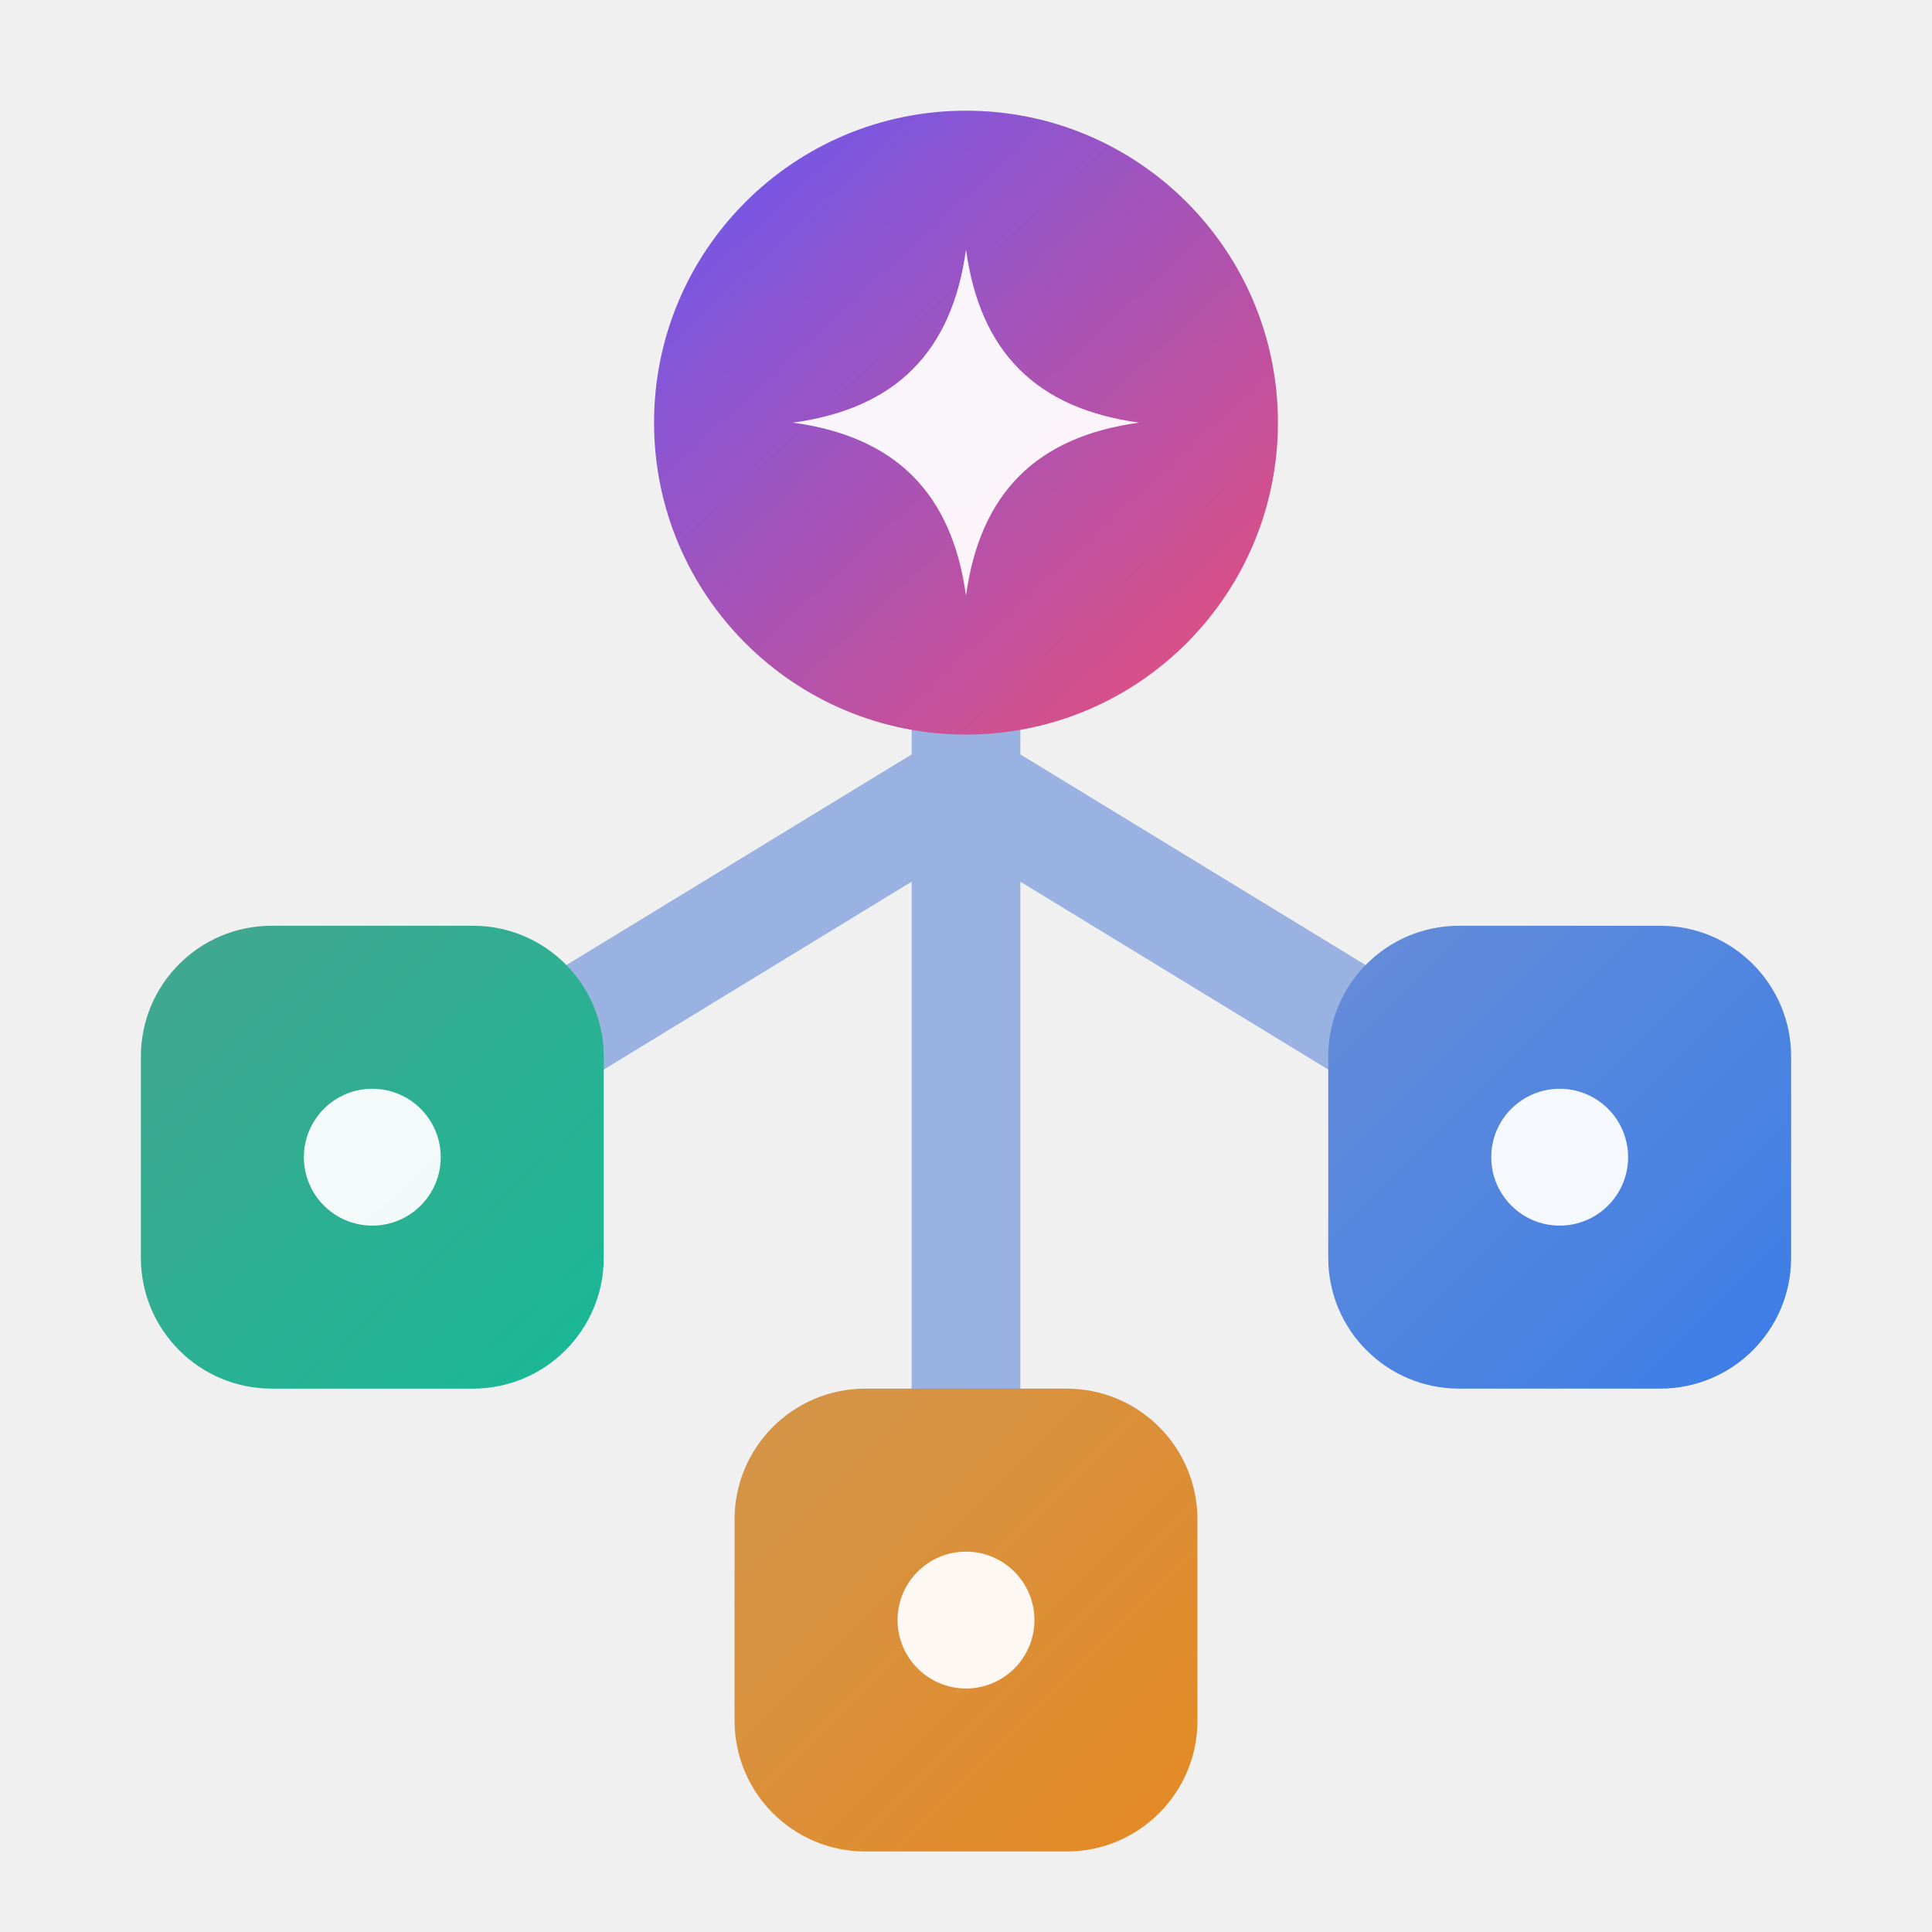
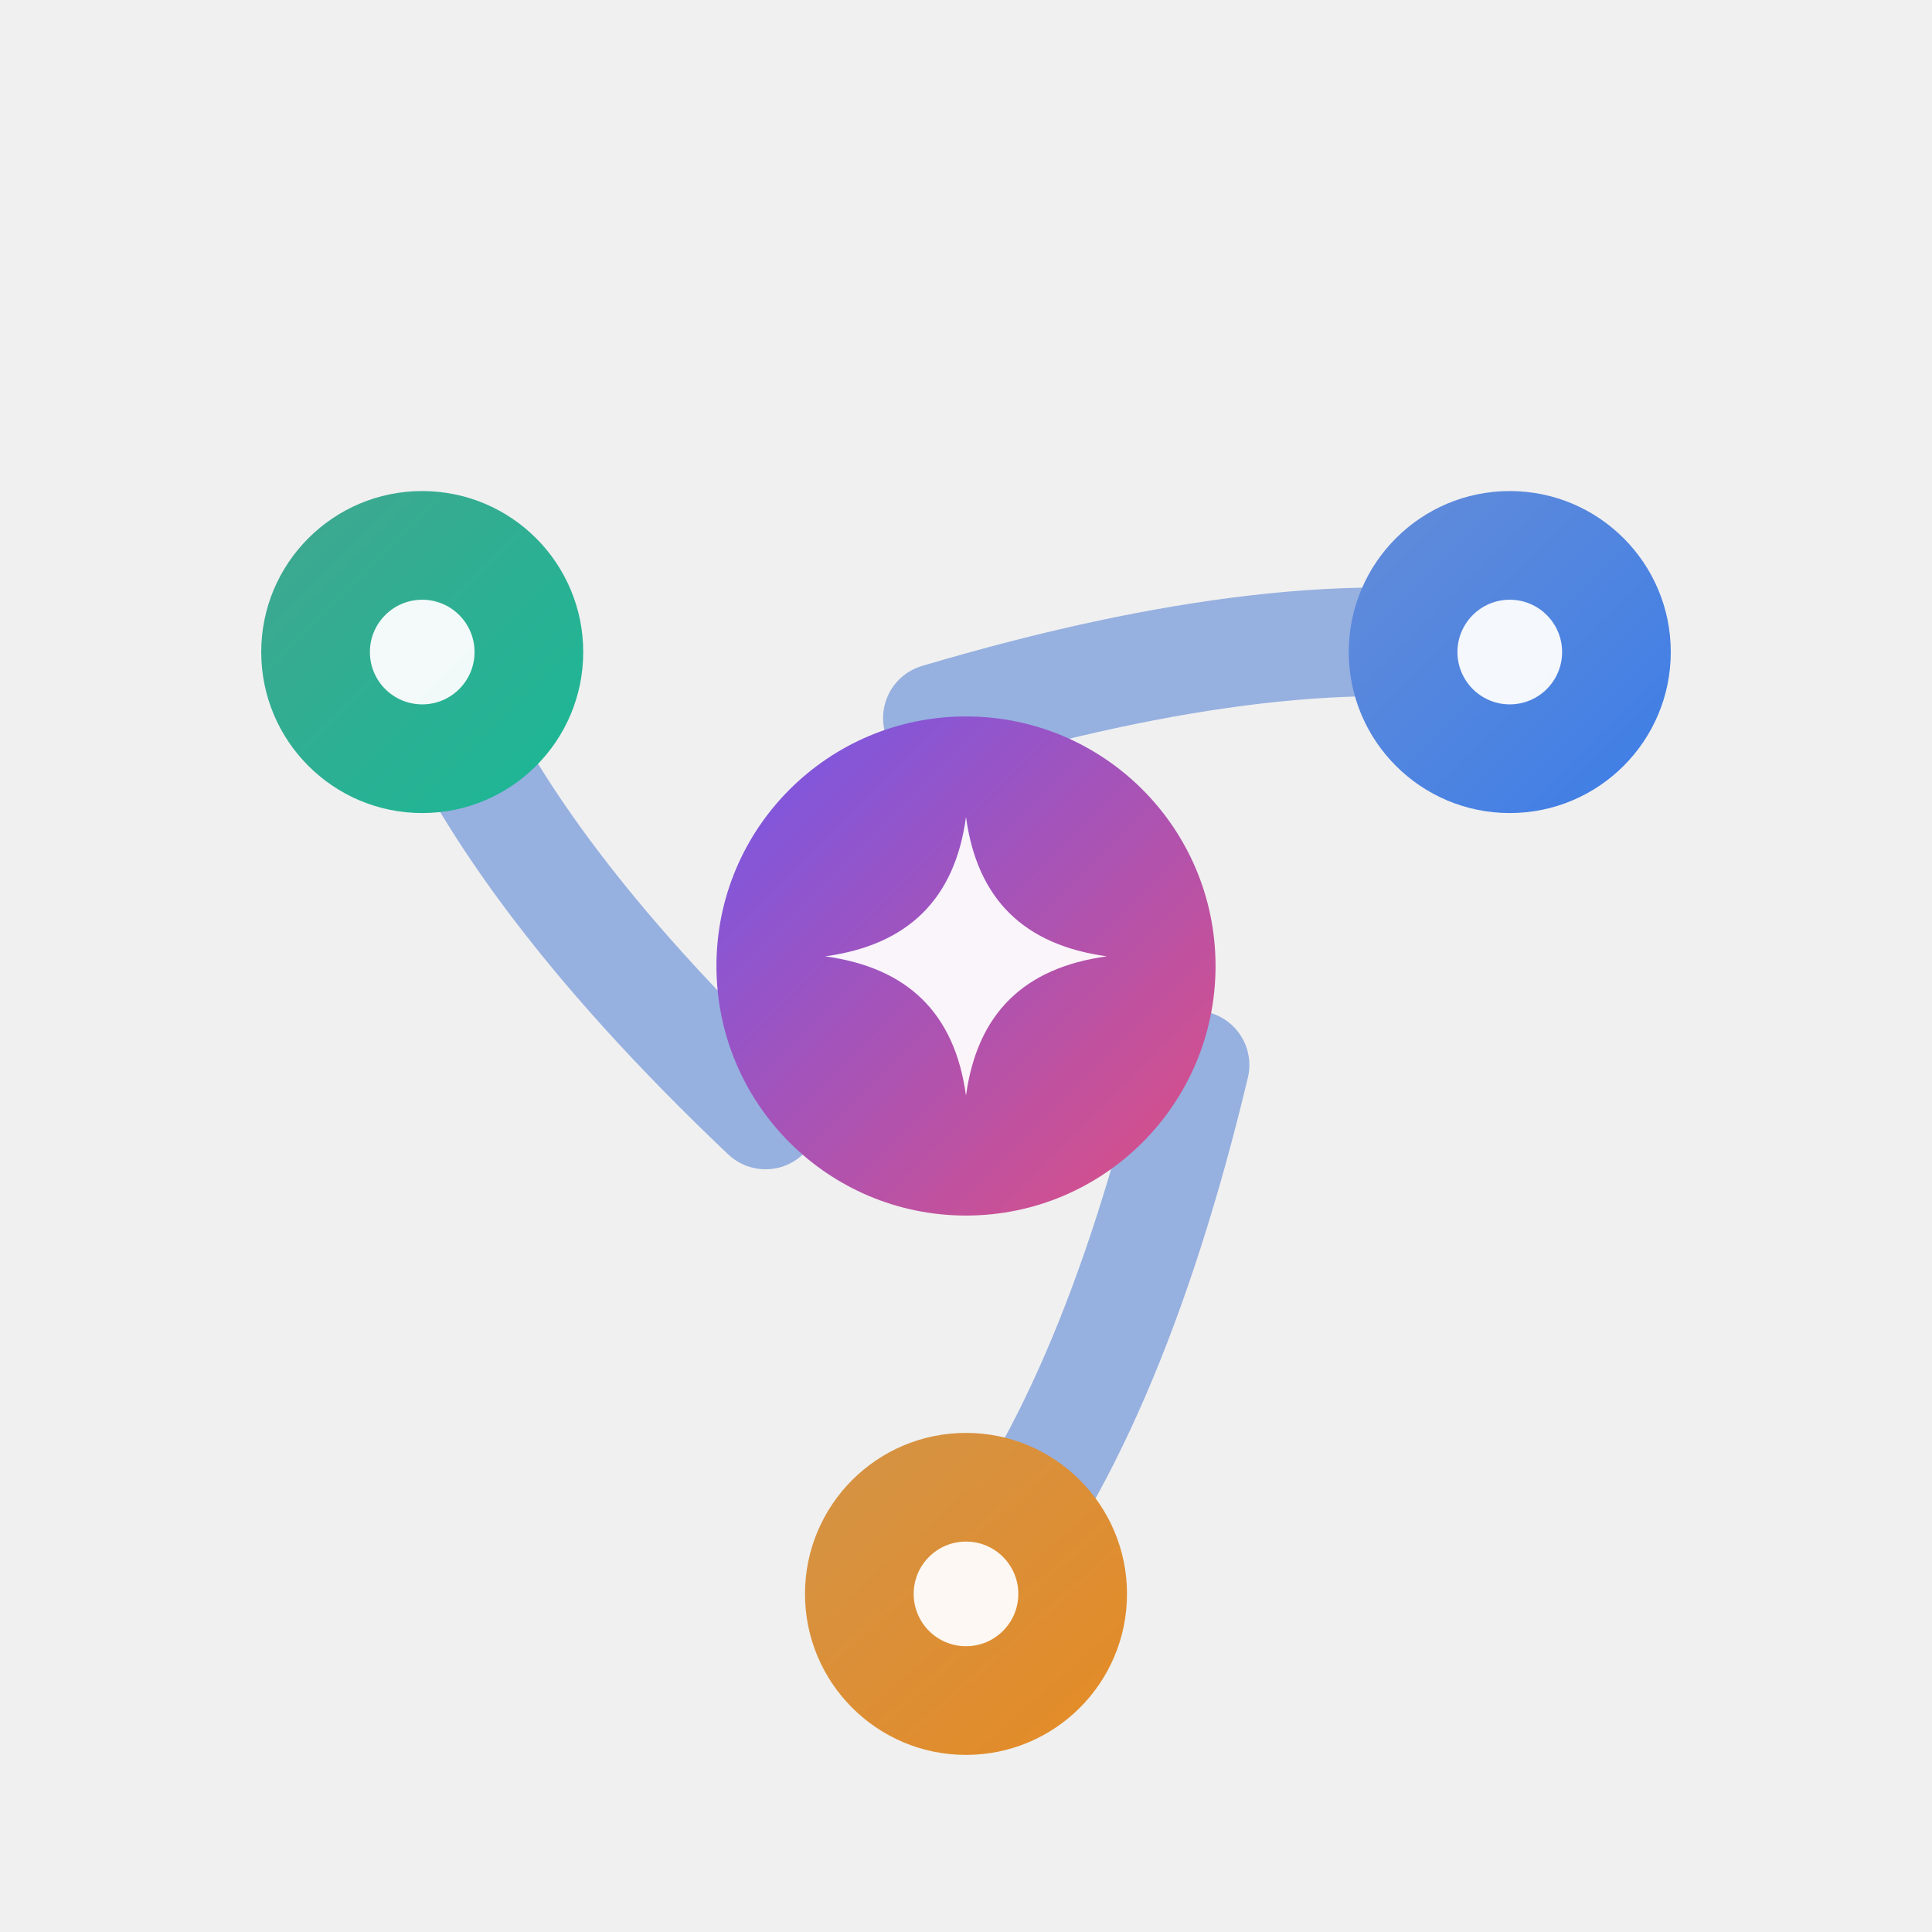
<svg xmlns="http://www.w3.org/2000/svg" viewBox="0 0 48 48" role="img" aria-labelledby="title desc">
  <defs>
-     <linearGradient id="hubGradient" x1="18" y1="4" x2="30" y2="17" gradientUnits="userSpaceOnUse">
+     <linearGradient id="hubGradient" x1="18" y1="18" x2="30" y2="30" gradientUnits="userSpaceOnUse">
      <stop stop-color="#7457e8" />
      <stop offset="1" stop-color="#de4f82" />
    </linearGradient>
-     <linearGradient id="mintGradient" x1="4" y1="23" x2="15" y2="35" gradientUnits="userSpaceOnUse">
+     <linearGradient id="mintGradient" x1="6" y1="12" x2="15" y2="21" gradientUnits="userSpaceOnUse">
      <stop stop-color="#43a68f" />
      <stop offset="1" stop-color="#16b997" />
    </linearGradient>
-     <linearGradient id="oceanGradient" x1="33" y1="23" x2="45" y2="35" gradientUnits="userSpaceOnUse">
+     <linearGradient id="oceanGradient" x1="33" y1="12" x2="42" y2="21" gradientUnits="userSpaceOnUse">
      <stop stop-color="#668dd8" />
      <stop offset="1" stop-color="#397ce8" />
    </linearGradient>
-     <linearGradient id="amberGradient" x1="19" y1="35" x2="30" y2="46" gradientUnits="userSpaceOnUse">
+     <linearGradient id="amberGradient" x1="20" y1="35" x2="28" y2="44" gradientUnits="userSpaceOnUse">
      <stop stop-color="#d39448" />
      <stop offset="1" stop-color="#e58a24" />
    </linearGradient>
  </defs>
  <style>
-     .link{fill:none;stroke:#668dd8;stroke-opacity:.62;stroke-width:2.7;stroke-linecap:round;stroke-linejoin:round}
+     .link{fill:none;stroke:#668dd8;stroke-opacity:.65;stroke-width:2.7;stroke-linecap:round;stroke-linejoin:round}
    .hub{fill:url(#hubGradient)}
-     .left{fill:url(#mintGradient)}
-     .right{fill:url(#oceanGradient)}
-     .center{fill:url(#amberGradient)}
+     .node-mint{fill:url(#mintGradient)}
+     .node-ocean{fill:url(#oceanGradient)}
+     .node-amber{fill:url(#amberGradient)}
    .detail{fill:#fff;fill-opacity:.94}
-     @media(prefers-color-scheme:dark){.link{stroke-opacity:.78}.detail{fill-opacity:.88}}
+     @media(prefers-color-scheme:dark){.link{stroke-opacity:.8}.detail{fill-opacity:.88}}
  </style>
-   <path class="link" d="M24 14.5v5M24 19.5 9.25 28.5M24 19.5l14.75 9M24 19.5v17" />
-   <circle class="hub" cx="24" cy="10.5" r="7.75" />
-   <path class="detail" d="M24 6.2c.35 2.55 1.75 3.95 4.3 4.3-2.55.35-3.95 1.75-4.3 4.3-.35-2.55-1.75-3.95-4.3-4.3 2.55-.35 3.95-1.75 4.3-4.3Z" />
-   <rect class="left" x="3.5" y="23" width="11.5" height="11.5" rx="3.25" />
-   <rect class="center" x="18.25" y="34.5" width="11.5" height="11.5" rx="3.25" />
-   <rect class="right" x="33" y="23" width="11.5" height="11.5" rx="3.25" />
-   <circle class="detail" cx="9.25" cy="28.75" r="1.7" />
-   <circle class="detail" cx="24" cy="40.25" r="1.7" />
-   <circle class="detail" cx="38.75" cy="28.75" r="1.7" />
+   <path class="link" d="M29.69 26.46 Q27.57 35.32 24.00 39.60" />
+   <path class="link" d="M19.02 27.70 Q12.41 21.43 10.49 16.20" />
+   <path class="link" d="M23.29 17.84 Q32.02 15.25 37.51 16.20" />
+   <circle class="hub" cx="24" cy="24" r="6.2" />
+   <path class="detail" d="M24 20.3c.28 2.05 1.45 3.18 3.5 3.46-2.05.28-3.22 1.41-3.5 3.46-.28-2.05-1.45-3.18-3.5-3.46 2.05-.28 3.22-1.41 3.5-3.46Z" />
+   <circle class="node-amber" cx="24.00" cy="39.60" r="4.0" />
+   <circle class="node-mint" cx="10.49" cy="16.20" r="4.0" />
+   <circle class="node-ocean" cx="37.51" cy="16.20" r="4.0" />
+   <circle class="detail" cx="24.00" cy="39.60" r="1.3" />
+   <circle class="detail" cx="10.49" cy="16.20" r="1.3" />
+   <circle class="detail" cx="37.51" cy="16.20" r="1.3" />
</svg>
